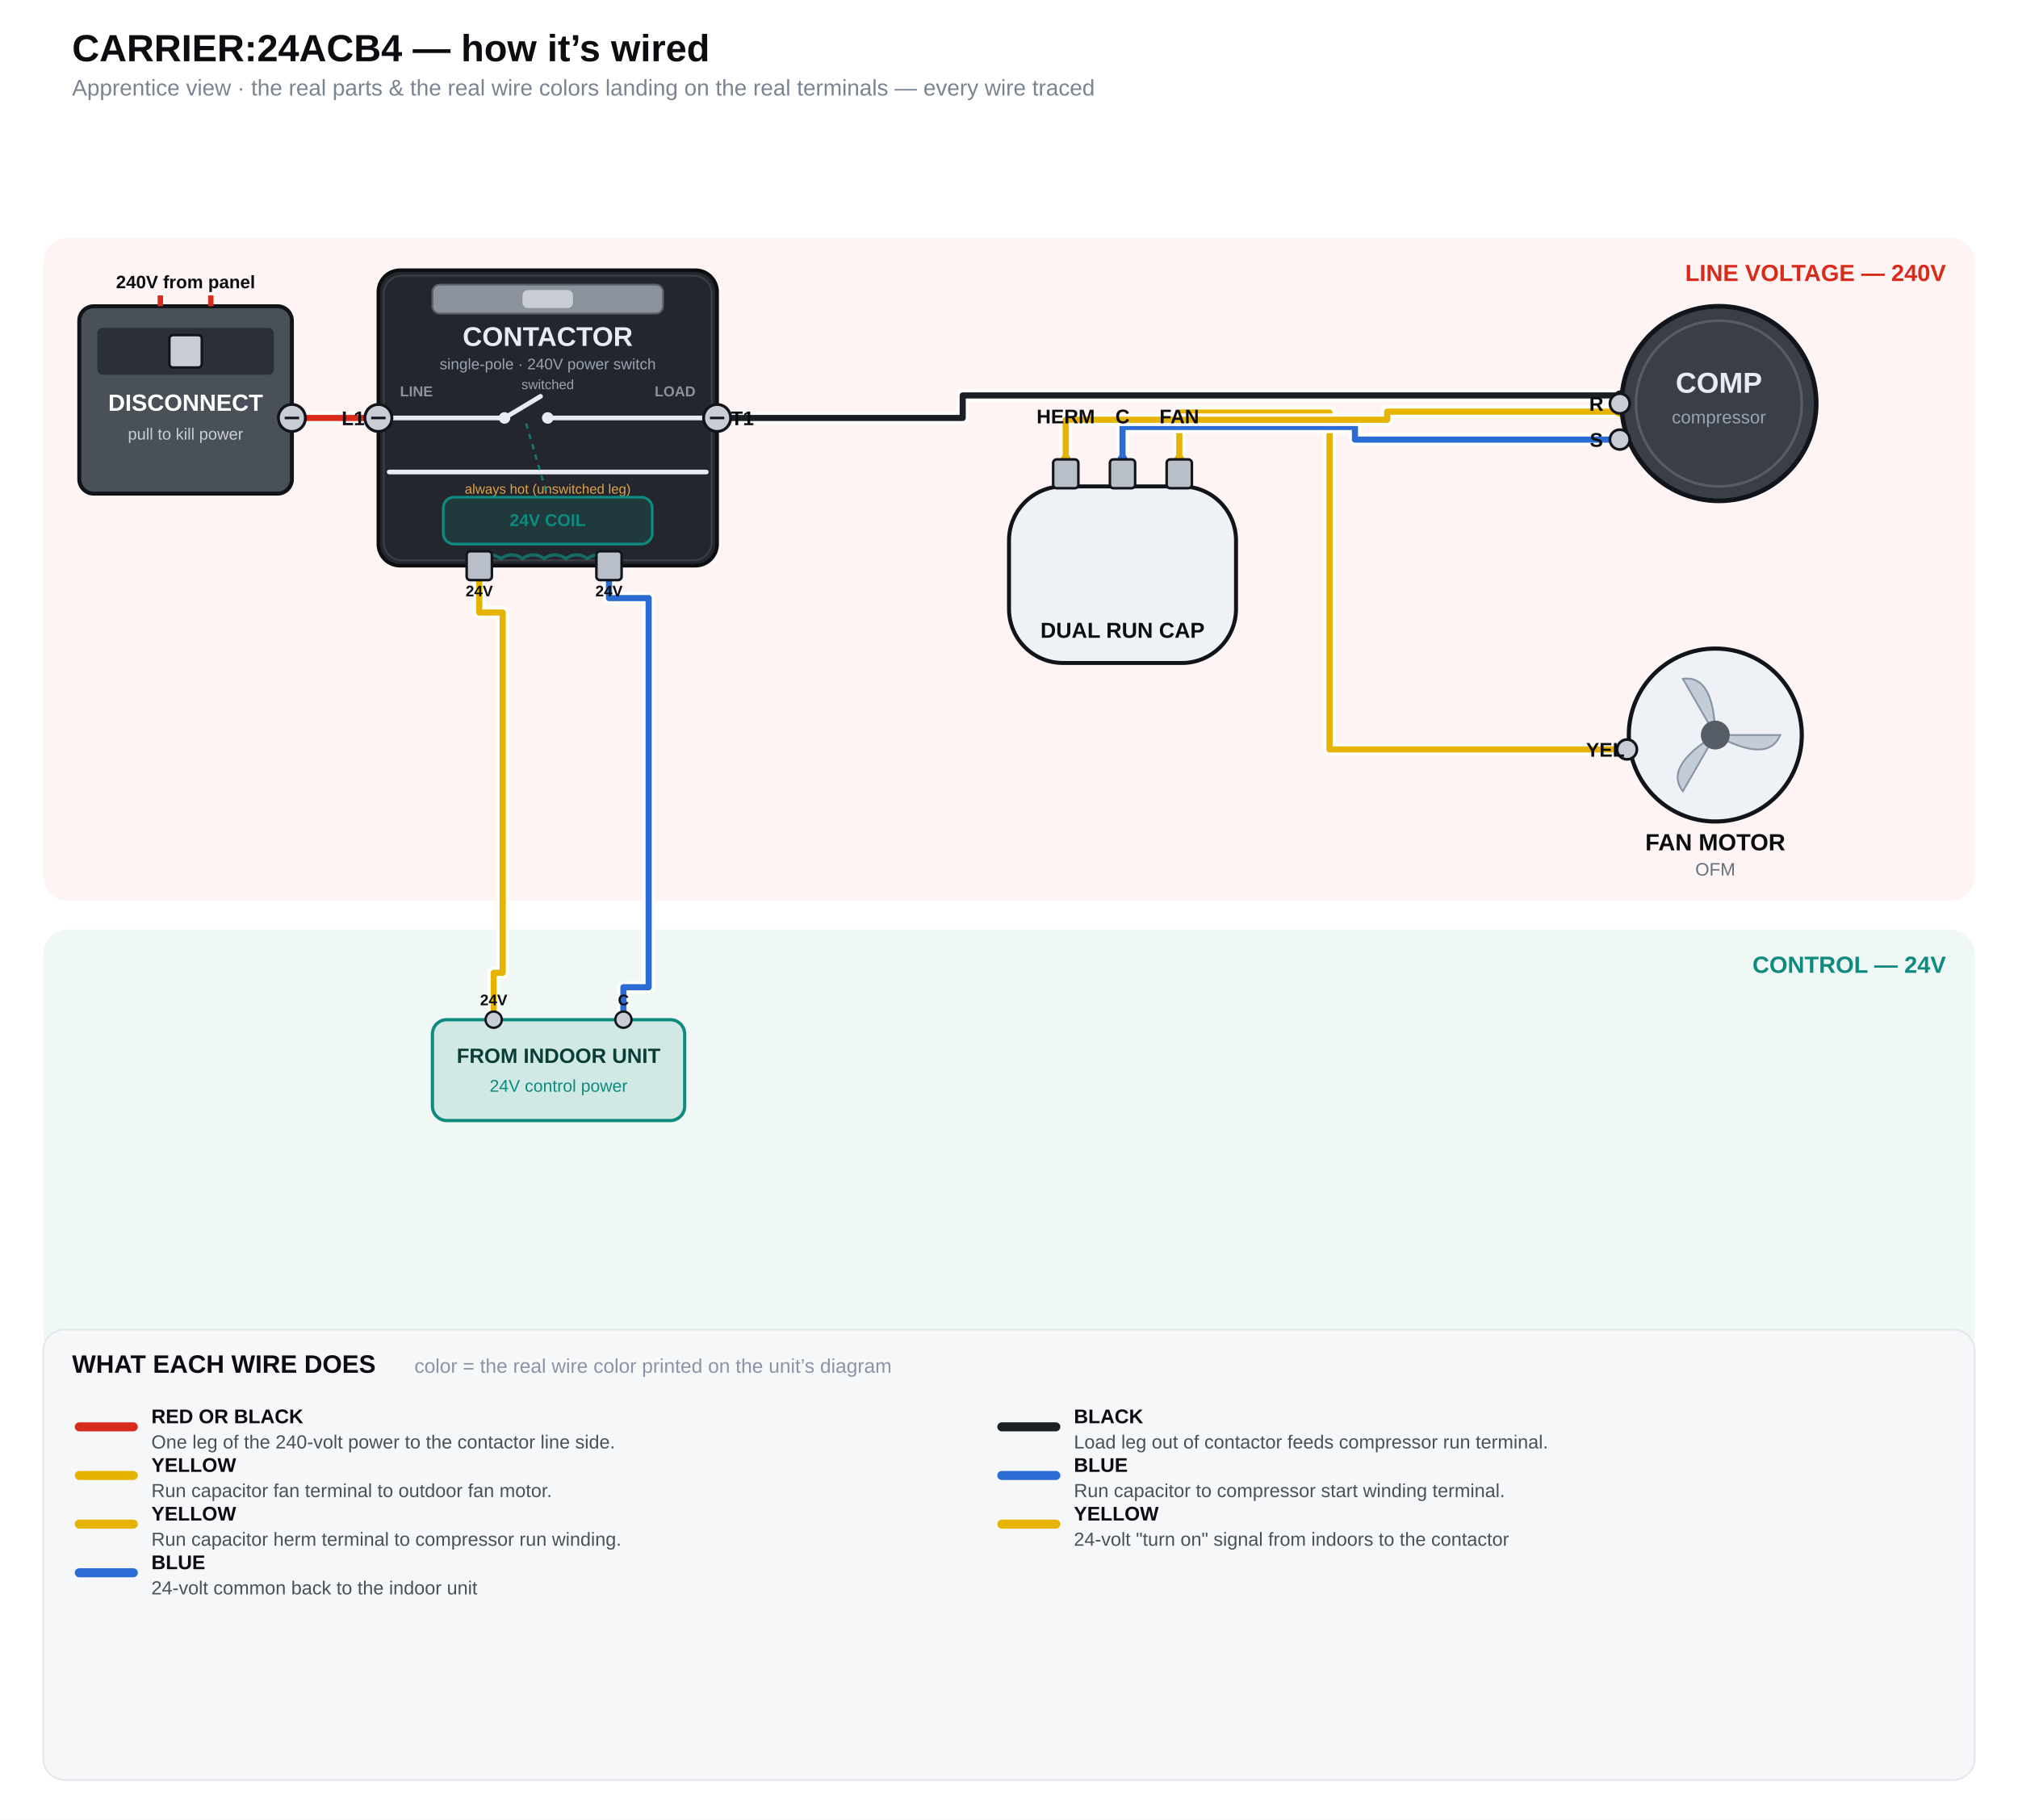
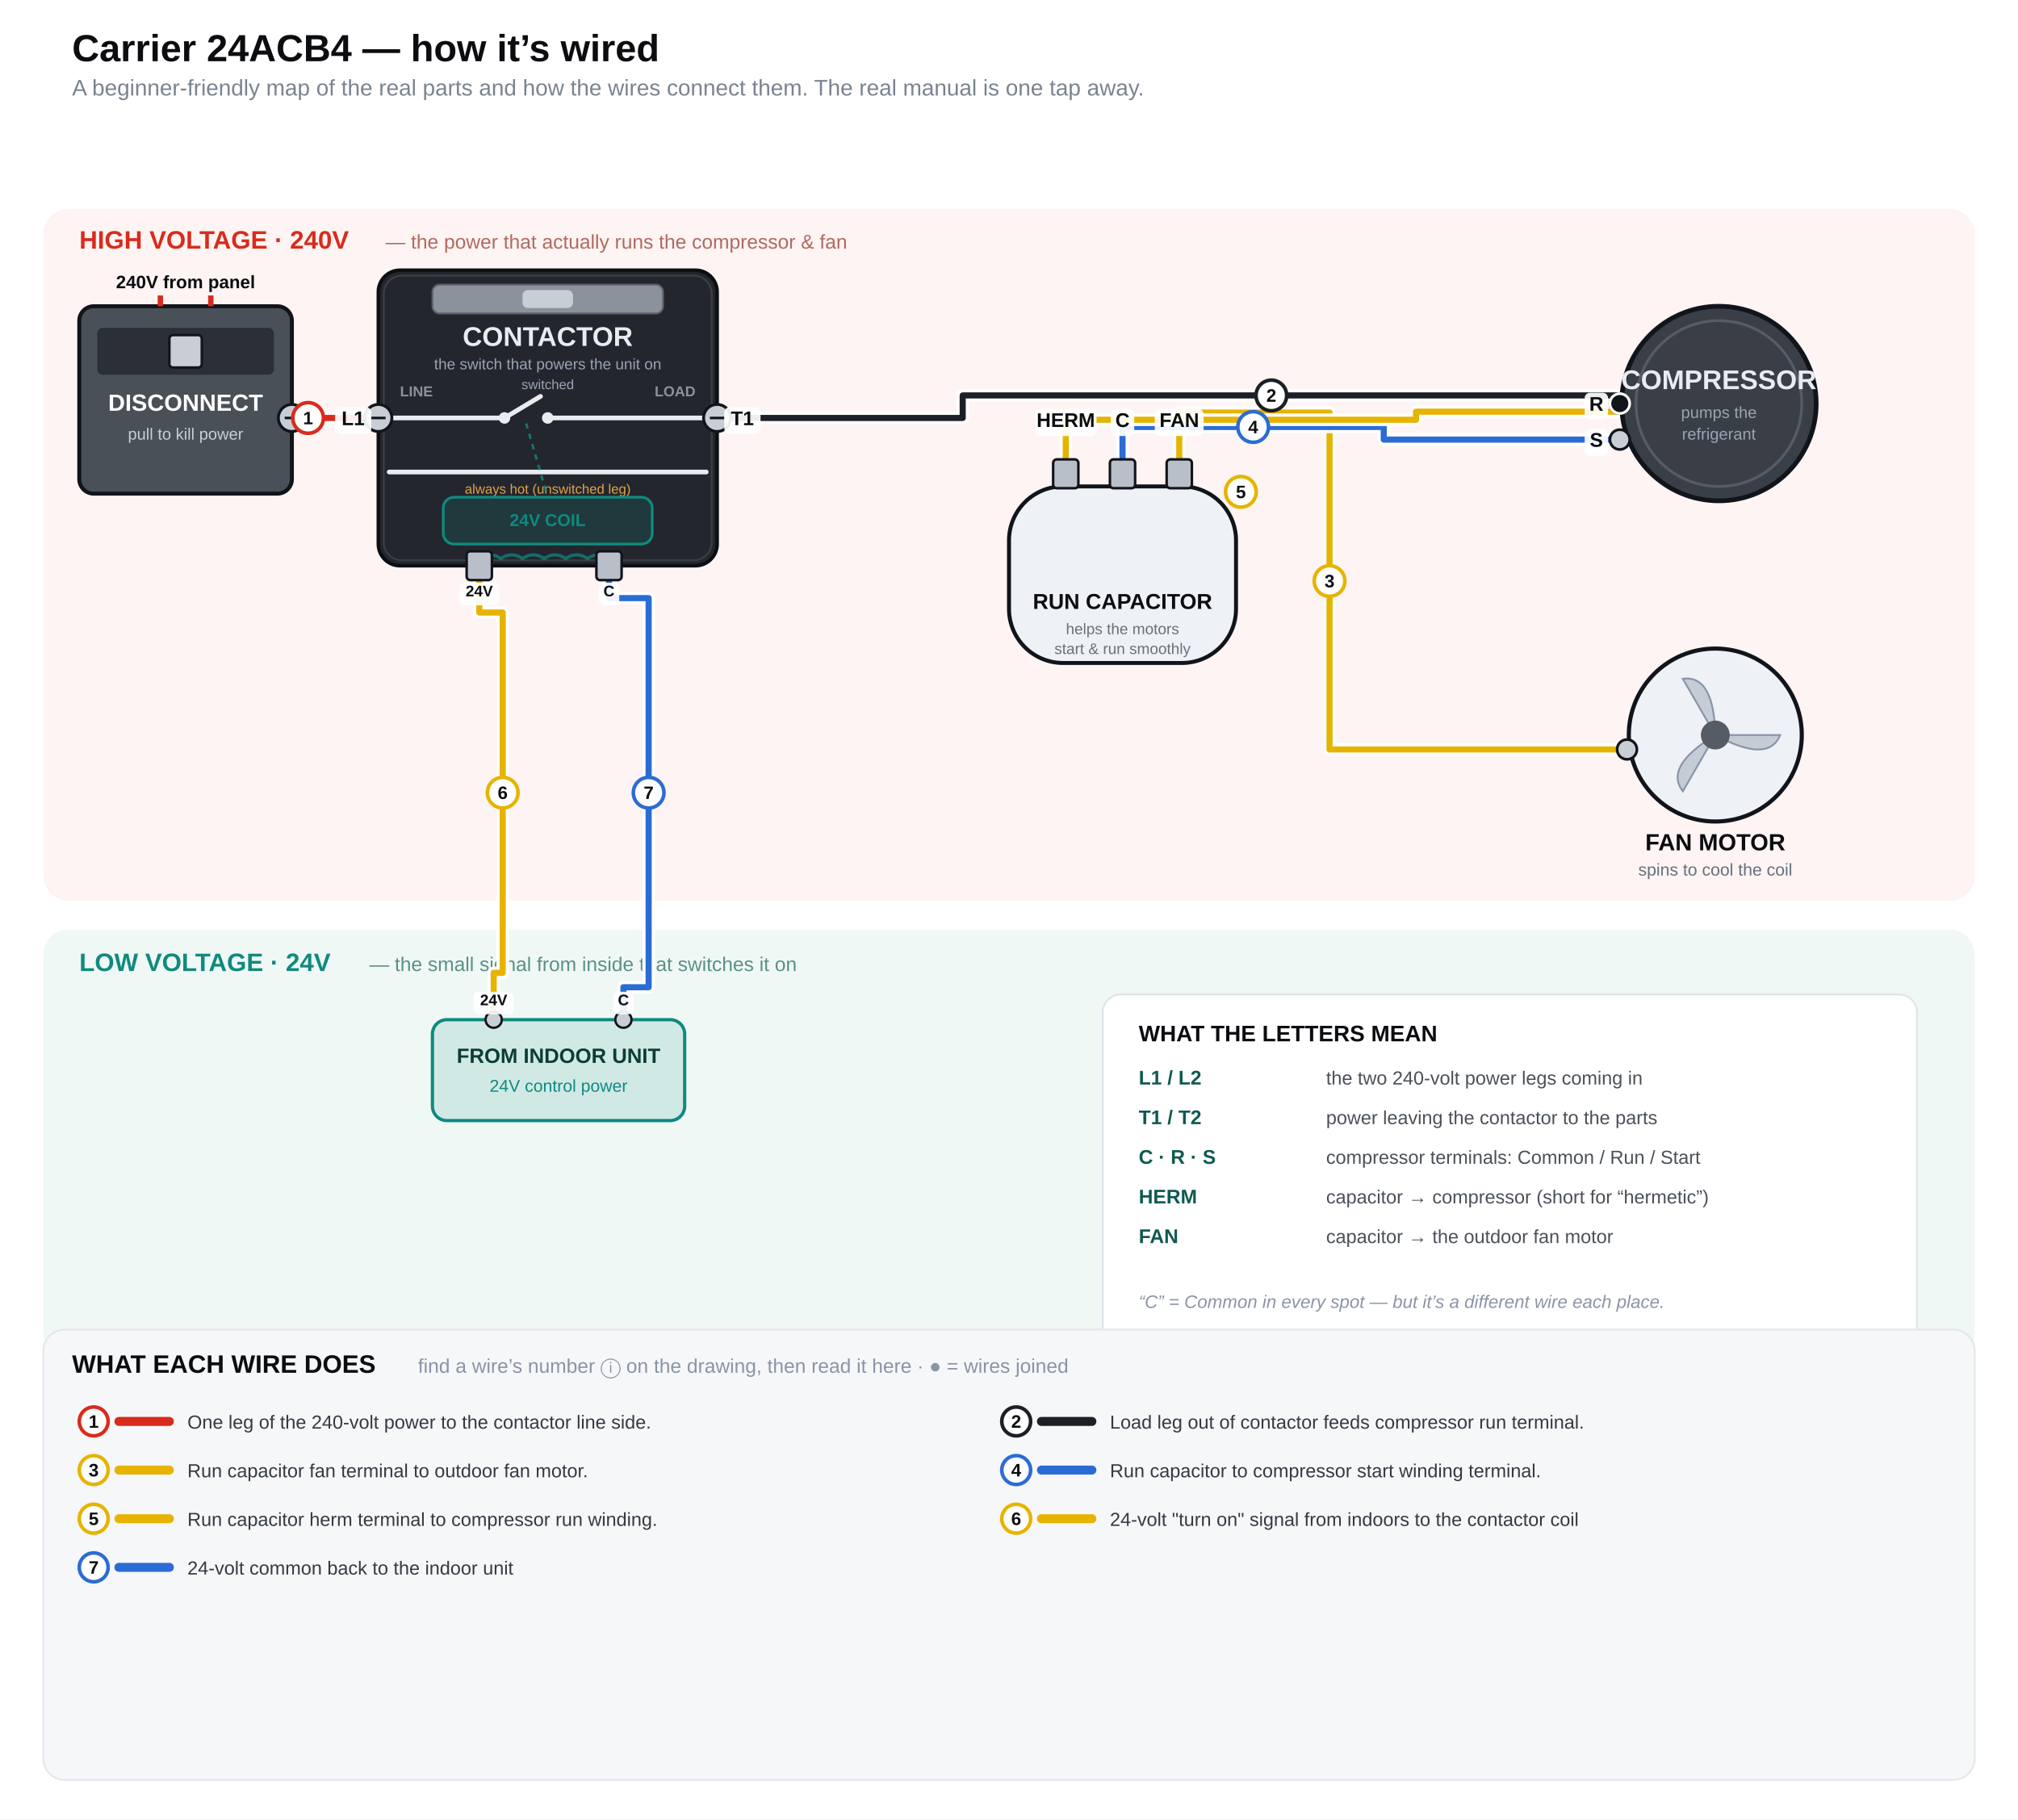
<svg xmlns="http://www.w3.org/2000/svg" width="1120" height="1010" viewBox="0 0 1120 1010" font-family="ui-sans-serif,system-ui,Arial,sans-serif">
  <rect x="0" y="0" width="1120" height="1010" fill="#ffffff" />
-   <rect x="24" y="132" width="1072" height="368" rx="14" fill="#fdf4f3" />
+   <rect x="24" y="116" width="1072" height="384" rx="14" fill="#fdf4f3" />
  <rect x="24" y="516" width="1072" height="238" rx="14" fill="#f0f8f6" />
-   <text x="40" y="34" font-size="21" font-weight="800" fill="#0b0d10">CARRIER:24ACB4 — how it’s wired</text>
-   <text x="40" y="53" font-size="12.5" fill="#7a8390">Apprentice view · the real parts &amp; the real wire colors landing on the real terminals — every wire traced</text>
-   <text x="1080" y="156" text-anchor="end" font-size="13" font-weight="800" fill="#d92b1c">LINE VOLTAGE — 240V</text>
-   <text x="1080" y="540" text-anchor="end" font-size="13" font-weight="800" fill="#0f8a7e">CONTROL — 24V</text>
+   <text x="40" y="34" font-size="21" font-weight="800" fill="#0b0d10">Carrier 24ACB4 — how it’s wired</text>
+   <text x="40" y="53" font-size="12.5" fill="#7a8390">A beginner-friendly map of the real parts and how the wires connect them. The real manual is one tap away.</text>
+   <text x="44" y="138" font-size="14" font-weight="800" fill="#d92b1c">HIGH VOLTAGE · 240V</text>
+   <text x="214" y="138" font-size="11" fill="#b06a62">— the power that actually runs the compressor &amp; fan</text>
+   <text x="44" y="539" font-size="14" font-weight="800" fill="#0f8a7e">LOW VOLTAGE · 24V</text>
+   <text x="205" y="539" font-size="11" fill="#5a9089">— the small signal from inside that switches it on</text>
+   <rect x="612" y="552" width="452" height="196" rx="10" fill="#ffffff" stroke="#dfe4e9" stroke-width="1" />
+   <text x="632" y="578" font-size="12.5" font-weight="800" fill="#0b0d10">WHAT THE LETTERS MEAN</text>
+   <text x="632" y="602" font-size="11" font-weight="800" fill="#0f5a52">L1 / L2</text>
+   <text x="736" y="602" font-size="10.5" fill="#4a5058">the two 240-volt power legs coming in</text>
+   <text x="632" y="624" font-size="11" font-weight="800" fill="#0f5a52">T1 / T2</text>
+   <text x="736" y="624" font-size="10.5" fill="#4a5058">power leaving the contactor to the parts</text>
+   <text x="632" y="646" font-size="11" font-weight="800" fill="#0f5a52">C · R · S</text>
+   <text x="736" y="646" font-size="10.5" fill="#4a5058">compressor terminals: Common / Run / Start</text>
+   <text x="632" y="668" font-size="11" font-weight="800" fill="#0f5a52">HERM</text>
+   <text x="736" y="668" font-size="10.5" fill="#4a5058">capacitor → compressor (short for “hermetic”)</text>
+   <text x="632" y="690" font-size="11" font-weight="800" fill="#0f5a52">FAN</text>
+   <text x="736" y="690" font-size="10.5" fill="#4a5058">capacitor → the outdoor fan motor</text>
+   <text x="632" y="726" font-size="10" font-style="italic" fill="#8a94a6">“C” = Common in every spot — but it’s a different wire each place.</text>
  <path d="M 162.0 232.0 L 180.0 232.0 L 150.0 232.0 L 150.0 232.0 L 192.0 232.0 L 210.0 232.0" fill="none" stroke="#ffffff" stroke-width="7" opacity="0.95" stroke-linejoin="round" stroke-linecap="round" />
  <path data-conn="PWR/L1|CONT/11" d="M 162.0 232.0 L 180.0 232.0 L 150.0 232.0 L 150.0 232.0 L 192.0 232.0 L 210.0 232.0" fill="none" stroke="#d92b1c" stroke-width="3.4" stroke-linejoin="round" stroke-linecap="round" />
-   <circle cx="162.0" cy="232.0" r="2.8" fill="#d92b1c" />
-   <circle cx="210.0" cy="232.0" r="2.8" fill="#d92b1c" />
  <path d="M 398.0 232.0 L 420.0 232.0 L 534.3 232.0 L 534.3 219.5 L 877.0 219.5 L 899.0 219.5" fill="none" stroke="#ffffff" stroke-width="7" opacity="0.95" stroke-linejoin="round" stroke-linecap="round" />
  <path data-conn="CONT/21|COMP/R" d="M 398.0 232.0 L 420.0 232.0 L 534.3 232.0 L 534.3 219.5 L 877.0 219.5 L 899.0 219.5" fill="none" stroke="#1c1f26" stroke-width="3.4" stroke-linejoin="round" stroke-linecap="round" />
-   <circle cx="398.0" cy="232.0" r="2.8" fill="#1c1f26" />
-   <circle cx="899.0" cy="219.5" r="2.8" fill="#1c1f26" />
  <path d="M 654.5 255.0 L 654.5 229.0 L 737.9 229.0 L 737.9 416.0 L 877.0 416.0 L 903.0 416.0" fill="none" stroke="#ffffff" stroke-width="7" opacity="0.95" stroke-linejoin="round" stroke-linecap="round" />
  <path data-conn="CAP/F|OFM/YEL" d="M 654.5 255.0 L 654.5 229.0 L 737.9 229.0 L 737.9 416.0 L 877.0 416.0 L 903.0 416.0" fill="none" stroke="#e6b400" stroke-width="3.4" stroke-linejoin="round" stroke-linecap="round" />
-   <circle cx="654.5" cy="255.0" r="2.8" fill="#e6b400" />
-   <circle cx="903.0" cy="416.0" r="2.8" fill="#e6b400" />
-   <path d="M 623.0 255.0 L 623.0 237.0 L 752.0 237.0 L 752.0 244.0 L 881.0 244.0 L 899.0 244.0" fill="none" stroke="#ffffff" stroke-width="7" opacity="0.95" stroke-linejoin="round" stroke-linecap="round" />
-   <path data-conn="CAP/C|COMP/S" d="M 623.0 255.0 L 623.0 237.0 L 752.0 237.0 L 752.0 244.0 L 881.0 244.0 L 899.0 244.0" fill="none" stroke="#2b6cd4" stroke-width="3.4" stroke-linejoin="round" stroke-linecap="round" />
-   <circle cx="623.0" cy="255.0" r="2.8" fill="#2b6cd4" />
-   <circle cx="899.0" cy="244.0" r="2.8" fill="#2b6cd4" />
-   <path d="M 591.5 255.0 L 591.5 233.0 L 769.9 233.0 L 769.9 228.5 L 877.0 228.5 L 899.0 228.5" fill="none" stroke="#ffffff" stroke-width="7" opacity="0.95" stroke-linejoin="round" stroke-linecap="round" />
-   <path data-conn="CAP/H|COMP/R" d="M 591.5 255.0 L 591.5 233.0 L 769.9 233.0 L 769.9 228.5 L 877.0 228.5 L 899.0 228.5" fill="none" stroke="#e6b400" stroke-width="3.4" stroke-linejoin="round" stroke-linecap="round" />
-   <circle cx="591.5" cy="255.0" r="2.8" fill="#e6b400" />
-   <circle cx="899.0" cy="228.5" r="2.8" fill="#e6b400" />
+   <path d="M 623.0 255.0 L 623.0 237.0 L 768.0 237.0 L 768.0 244.0 L 881.0 244.0 L 899.0 244.0" fill="none" stroke="#ffffff" stroke-width="7" opacity="0.95" stroke-linejoin="round" stroke-linecap="round" />
+   <path data-conn="CAP/C|COMP/S" d="M 623.0 255.0 L 623.0 237.0 L 768.0 237.0 L 768.0 244.0 L 881.0 244.0 L 899.0 244.0" fill="none" stroke="#2b6cd4" stroke-width="3.4" stroke-linejoin="round" stroke-linecap="round" />
+   <path d="M 591.5 255.0 L 591.5 233.0 L 785.9 233.0 L 785.9 228.5 L 877.0 228.5 L 899.0 228.5" fill="none" stroke="#ffffff" stroke-width="7" opacity="0.95" stroke-linejoin="round" stroke-linecap="round" />
+   <path data-conn="CAP/H|COMP/R" d="M 591.5 255.0 L 591.5 233.0 L 785.9 233.0 L 785.9 228.5 L 877.0 228.5 L 899.0 228.5" fill="none" stroke="#e6b400" stroke-width="3.4" stroke-linejoin="round" stroke-linecap="round" />
  <path d="M 274.0 566.0 L 274.0 540.0 L 279.0 540.0 L 279.0 340.0 L 266.0 340.0 L 266.0 314.0" fill="none" stroke="#ffffff" stroke-width="7" opacity="0.95" stroke-linejoin="round" stroke-linecap="round" />
  <path data-conn="IDU/R|CONT/COIL1" d="M 274.0 566.0 L 274.0 540.0 L 279.0 540.0 L 279.0 340.0 L 266.0 340.0 L 266.0 314.0" fill="none" stroke="#e6b400" stroke-width="3.4" stroke-linejoin="round" stroke-linecap="round" />
-   <circle cx="274.0" cy="566.0" r="2.8" fill="#e6b400" />
-   <circle cx="266.0" cy="314.0" r="2.8" fill="#e6b400" />
  <path d="M 338.0 314.0 L 338.0 332.0 L 360.0 332.0 L 360.0 548.0 L 346.0 548.0 L 346.0 566.0" fill="none" stroke="#ffffff" stroke-width="7" opacity="0.95" stroke-linejoin="round" stroke-linecap="round" />
  <path data-conn="CONT/COIL2|IDU/C" d="M 338.0 314.0 L 338.0 332.0 L 360.0 332.0 L 360.0 548.0 L 346.0 548.0 L 346.0 566.0" fill="none" stroke="#2b6cd4" stroke-width="3.4" stroke-linejoin="round" stroke-linecap="round" />
-   <circle cx="338.0" cy="314.0" r="2.8" fill="#2b6cd4" />
-   <circle cx="346.0" cy="566.0" r="2.8" fill="#2b6cd4" />
-   <line x1="899.0" y1="219.5" x2="899.0" y2="228.5" stroke="#11141a" stroke-width="2" />
-   <circle cx="899.0" cy="224.0" r="4.5" fill="#11141a" />
  <g data-part="PWR">
    <rect x="44.0" y="170.0" width="118" height="104" rx="8" fill="#4a5058" stroke="#11141a" stroke-width="2.2" />
    <rect x="54.0" y="182.0" width="98" height="26" rx="3" fill="#2b2f37" />
    <rect x="94.0" y="186.0" width="18" height="18" rx="2" fill="#c9ced6" stroke="#11141a" stroke-width="1.4" />
    <text x="103.0" y="228.0" text-anchor="middle" font-size="13" font-weight="800" fill="#fff">DISCONNECT</text>
    <text x="103.0" y="244.0" text-anchor="middle" font-size="9" fill="#c9ced6">pull to kill power</text>
    <text x="103.0" y="160.0" text-anchor="middle" font-size="10" font-weight="700" fill="#0b0d10">240V from panel</text>
    <line x1="89.0" y1="170.0" x2="89.0" y2="164.0" stroke="#d92b1c" stroke-width="3" />
    <line x1="117.0" y1="170.0" x2="117.0" y2="164.0" stroke="#d92b1c" stroke-width="3" />
    <circle cx="162.0" cy="232.0" r="7.5" fill="#c9ced6" stroke="#11141a" stroke-width="1.6" />
    <line x1="158.0" y1="232.0" x2="166.0" y2="232.0" stroke="#11141a" stroke-width="1.4" />
  </g>
  <g data-part="CONT">
    <rect x="210.0" y="150.0" width="188" height="164" rx="12" fill="#23262d" stroke="#0c0e12" stroke-width="2" />
    <rect x="213.0" y="153.0" width="182" height="158" rx="10" fill="none" stroke="#3a3f47" stroke-width="1" />
    <rect x="240.0" y="158.0" width="128" height="16" rx="4" fill="#8b929c" stroke="#5b616b" stroke-width="1" />
    <rect x="290.0" y="161.0" width="28" height="10" rx="3" fill="#c9ced6" />
    <text x="304.0" y="192.0" text-anchor="middle" font-size="15" font-weight="800" fill="#e8ecf2">CONTACTOR</text>
-     <text x="304.0" y="205.0" text-anchor="middle" font-size="8.5" fill="#9aa3b2">single-pole · 240V power switch</text>
+     <text x="304.0" y="205.0" text-anchor="middle" font-size="8.5" fill="#9aa3b2">the switch that powers the unit on</text>
    <text x="222.0" y="220.0" font-size="8" font-weight="700" fill="#8b929c">LINE</text>
    <text x="386.0" y="220.0" text-anchor="end" font-size="8" font-weight="700" fill="#8b929c">LOAD</text>
    <line x1="216.0" y1="232.0" x2="280.0" y2="232.0" stroke="#e8ecf2" stroke-width="2.6" stroke-linecap="round" />
    <circle cx="280.0" cy="232.0" r="3.2" fill="#e8ecf2" />
    <line x1="280.0" y1="232.0" x2="300.0" y2="220.0" stroke="#e8ecf2" stroke-width="2.6" stroke-linecap="round" />
    <circle cx="304.0" cy="232.0" r="3.2" fill="#e8ecf2" />
    <line x1="304.0" y1="232.0" x2="392.0" y2="232.0" stroke="#e8ecf2" stroke-width="2.6" stroke-linecap="round" />
    <text x="304.0" y="216.0" text-anchor="middle" font-size="7.5" fill="#9aa3b2">switched</text>
    <line x1="216.0" y1="262.0" x2="392.0" y2="262.0" stroke="#e8ecf2" stroke-width="2.6" stroke-linecap="round" />
    <text x="304.0" y="274.0" text-anchor="middle" font-size="7.5" fill="#e0a24a">always hot (unswitched leg)</text>
    <rect x="246.0" y="276.0" width="116" height="26" rx="6" fill="#0f8a7e" fill-opacity="0.20" stroke="#0f8a7e" stroke-width="1.5" />
    <text x="304.0" y="292.0" text-anchor="middle" font-size="9.5" font-weight="800" fill="#0f8a7e">24V COIL</text>
    <path d="M 266.0 310.0 Q 272.0 306.0 278.0 310.0 Q 284.0 306.0 290.0 310.0 Q 296.0 306.0 302.0 310.0 Q 308.0 306.0 314.0 310.0 Q 320.0 306.0 326.0 310.0 Q 332.0 306.0 338.0 310.0" fill="none" stroke="#0f8a7e" stroke-width="1.8" opacity="0.7" />
    <line x1="292.0" y1="235.0" x2="304.0" y2="276.0" stroke="#0f8a7e" stroke-width="1.3" stroke-dasharray="3 3" opacity="0.8" />
    <circle cx="210.0" cy="232.0" r="7.5" fill="#c9ced6" stroke="#11141a" stroke-width="1.6" />
    <line x1="206.0" y1="232.0" x2="214.0" y2="232.0" stroke="#11141a" stroke-width="1.4" />
+     <rect x="186.0" y="226.0" width="20.1" height="15.0" rx="3" fill="#ffffff" opacity="0.92" />
    <text x="196.0" y="236.0" text-anchor="middle" font-size="11" font-weight="700" fill="#0b0d10">L1</text>
    <circle cx="398.0" cy="232.0" r="7.5" fill="#c9ced6" stroke="#11141a" stroke-width="1.6" />
    <line x1="394.0" y1="232.0" x2="402.0" y2="232.0" stroke="#11141a" stroke-width="1.4" />
+     <rect x="402.0" y="226.0" width="20.1" height="15.0" rx="3" fill="#ffffff" opacity="0.92" />
    <text x="412.0" y="236.0" text-anchor="middle" font-size="11" font-weight="700" fill="#0b0d10">T1</text>
    <rect x="259.0" y="306.0" width="14" height="16" rx="2" fill="#b9bfc9" stroke="#11141a" stroke-width="1.4" />
+     <rect x="254.8" y="323.5" width="22.3" height="12.5" rx="3" fill="#ffffff" opacity="0.92" />
    <text x="266.0" y="331.0" text-anchor="middle" font-size="8.5" font-weight="700" fill="#0b0d10">24V</text>
    <rect x="331.0" y="306.0" width="14" height="16" rx="2" fill="#b9bfc9" stroke="#11141a" stroke-width="1.4" />
-     <text x="338.0" y="331.0" text-anchor="middle" font-size="8.5" font-weight="700" fill="#0b0d10">24V</text>
+     <rect x="332.3" y="323.5" width="11.4" height="12.5" rx="3" fill="#ffffff" opacity="0.92" />
+     <text x="338.0" y="331.0" text-anchor="middle" font-size="8.5" font-weight="700" fill="#0b0d10">C</text>
  </g>
  <g data-part="COMP">
    <circle cx="954.0" cy="224.0" r="54" fill="#3a3f47" stroke="#11141a" stroke-width="2.6" />
    <circle cx="954.0" cy="224.0" r="46" fill="none" stroke="#565c66" stroke-width="1.5" />
-     <text x="954.0" y="218.0" text-anchor="middle" font-size="16" font-weight="800" fill="#e8ecf2">COMP</text>
-     <text x="954.0" y="235.0" text-anchor="middle" font-size="10" fill="#9aa3b2">compressor</text>
+     <text x="954.0" y="216.0" text-anchor="middle" font-size="15" font-weight="800" fill="#e8ecf2">COMPRESSOR</text>
+     <text x="954.0" y="232.0" text-anchor="middle" font-size="9" fill="#9aa3b2">pumps the</text>
+     <text x="954.0" y="244.0" text-anchor="middle" font-size="9" fill="#9aa3b2">refrigerant</text>
    <circle cx="899.0" cy="224.0" r="5.5" fill="#c9ced6" stroke="#11141a" stroke-width="1.5" />
+     <rect x="879.5" y="218.0" width="13.0" height="15.0" rx="3" fill="#ffffff" opacity="0.92" />
    <text x="886.0" y="228.0" text-anchor="middle" font-size="11" font-weight="700" fill="#0b0d10">R</text>
    <circle cx="899.0" cy="244.0" r="5.5" fill="#c9ced6" stroke="#11141a" stroke-width="1.5" />
+     <rect x="879.5" y="238.0" width="13.0" height="15.0" rx="3" fill="#ffffff" opacity="0.92" />
    <text x="886.0" y="248.0" text-anchor="middle" font-size="11" font-weight="700" fill="#0b0d10">S</text>
  </g>
  <g data-part="CAP">
    <rect x="560.0" y="270.0" width="126" height="98" rx="30" fill="#eef1f5" stroke="#11141a" stroke-width="2.2" />
-     <text x="623.0" y="354.0" text-anchor="middle" font-size="12" font-weight="800" fill="#0b0d10">DUAL RUN CAP</text>
+     <text x="623.0" y="338.0" text-anchor="middle" font-size="12" font-weight="800" fill="#0b0d10">RUN CAPACITOR</text>
+     <text x="623.0" y="352.0" text-anchor="middle" font-size="8.5" fill="#66707d">helps the motors</text>
+     <text x="623.0" y="363.0" text-anchor="middle" font-size="8.5" fill="#66707d">start &amp; run smoothly</text>
    <rect x="584.5" y="255.0" width="14" height="16" rx="2" fill="#b9bfc9" stroke="#11141a" stroke-width="1.4" />
-     <text x="591.5" y="235.0" text-anchor="middle" font-size="11" font-weight="700" fill="#0b0d10">HERM</text>
+     <rect x="574.4" y="227.0" width="34.2" height="15.0" rx="3" fill="#ffffff" opacity="0.92" />
+     <text x="591.5" y="237.0" text-anchor="middle" font-size="11" font-weight="700" fill="#0b0d10">HERM</text>
    <rect x="616.0" y="255.0" width="14" height="16" rx="2" fill="#b9bfc9" stroke="#11141a" stroke-width="1.4" />
-     <text x="623.0" y="235.0" text-anchor="middle" font-size="11" font-weight="700" fill="#0b0d10">C</text>
+     <rect x="616.5" y="227.0" width="13.0" height="15.0" rx="3" fill="#ffffff" opacity="0.92" />
+     <text x="623.0" y="237.0" text-anchor="middle" font-size="11" font-weight="700" fill="#0b0d10">C</text>
    <rect x="647.5" y="255.0" width="14" height="16" rx="2" fill="#b9bfc9" stroke="#11141a" stroke-width="1.4" />
-     <text x="654.5" y="235.0" text-anchor="middle" font-size="11" font-weight="700" fill="#0b0d10">FAN</text>
+     <rect x="640.9" y="227.0" width="27.1" height="15.0" rx="3" fill="#ffffff" opacity="0.92" />
+     <text x="654.5" y="237.0" text-anchor="middle" font-size="11" font-weight="700" fill="#0b0d10">FAN</text>
  </g>
  <g data-part="OFM">
    <circle cx="952.0" cy="408.0" r="48" fill="#eef1f5" stroke="#11141a" stroke-width="2.3" />
    <path d="M 952.0 408.0 Q 981.5 424.1 988.0 408.0 Z" fill="#c4ccd6" stroke="#8a94a6" stroke-width="1" />
    <path d="M 952.0 408.0 Q 923.3 425.5 934.0 439.2 Z" fill="#c4ccd6" stroke="#8a94a6" stroke-width="1" />
    <path d="M 952.0 408.0 Q 951.2 374.4 934.0 376.8 Z" fill="#c4ccd6" stroke="#8a94a6" stroke-width="1" />
    <circle cx="952.0" cy="408.0" r="8" fill="#565c66" />
    <text x="952.0" y="472.0" text-anchor="middle" font-size="13" font-weight="800" fill="#0b0d10">FAN MOTOR</text>
-     <text x="952.0" y="486.0" text-anchor="middle" font-size="10" fill="#66707d">OFM</text>
+     <text x="952.0" y="486.0" text-anchor="middle" font-size="9.5" fill="#66707d">spins to cool the coil</text>
    <circle cx="903.0" cy="416.0" r="5.5" fill="#c9ced6" stroke="#11141a" stroke-width="1.5" />
-     <text x="891.0" y="420.0" text-anchor="middle" font-size="11" font-weight="700" fill="#0b0d10">YEL</text>
  </g>
  <g data-part="IDU">
    <rect x="240.0" y="566.0" width="140" height="56" rx="8" fill="#0f8a7e" fill-opacity="0.14" stroke="#0f8a7e" stroke-width="1.8" />
    <text x="310.0" y="590.0" text-anchor="middle" font-size="11.5" font-weight="800" fill="#0b3d38">FROM INDOOR UNIT</text>
    <text x="310.0" y="606.0" text-anchor="middle" font-size="9.5" fill="#0f8a7e">24V control power</text>
    <circle cx="274.0" cy="566.0" r="4.5" fill="#c9ced6" stroke="#11141a" stroke-width="1.3" />
+     <rect x="262.8" y="550.5" width="22.3" height="12.5" rx="3" fill="#ffffff" opacity="0.92" />
    <text x="274.0" y="558.0" text-anchor="middle" font-size="8.5" font-weight="700" fill="#0b0d10">24V</text>
    <circle cx="346.0" cy="566.0" r="4.5" fill="#c9ced6" stroke="#11141a" stroke-width="1.3" />
+     <rect x="340.3" y="550.5" width="11.4" height="12.5" rx="3" fill="#ffffff" opacity="0.92" />
    <text x="346.0" y="558.0" text-anchor="middle" font-size="8.5" font-weight="700" fill="#0b0d10">C</text>
  </g>
+   <line x1="899.0" y1="219.5" x2="899.0" y2="228.5" stroke="#11141a" stroke-width="2" />
+   <circle cx="899.0" cy="224.0" r="5.5" fill="#11141a" stroke="#ffffff" stroke-width="1.5" />
+   <circle cx="171.0" cy="232.0" r="8.5" fill="#ffffff" stroke="#d92b1c" stroke-width="2" />
+   <text x="171.0" y="235.5" text-anchor="middle" font-size="10" font-weight="800" fill="#0b0d10">1</text>
+   <circle cx="705.6" cy="219.5" r="8.5" fill="#ffffff" stroke="#1c1f26" stroke-width="2" />
+   <text x="705.6" y="223.0" text-anchor="middle" font-size="10" font-weight="800" fill="#0b0d10">2</text>
+   <circle cx="737.9" cy="322.5" r="8.5" fill="#ffffff" stroke="#e6b400" stroke-width="2" />
+   <text x="737.9" y="326.0" text-anchor="middle" font-size="10" font-weight="800" fill="#0b0d10">3</text>
+   <circle cx="695.5" cy="237.0" r="8.5" fill="#ffffff" stroke="#2b6cd4" stroke-width="2" />
+   <text x="695.5" y="240.5" text-anchor="middle" font-size="10" font-weight="800" fill="#0b0d10">4</text>
+   <circle cx="688.7" cy="273.0" r="8.5" fill="#ffffff" stroke="#e6b400" stroke-width="2" />
+   <text x="688.7" y="276.5" text-anchor="middle" font-size="10" font-weight="800" fill="#0b0d10">5</text>
+   <circle cx="279.0" cy="440.0" r="8.5" fill="#ffffff" stroke="#e6b400" stroke-width="2" />
+   <text x="279.0" y="443.5" text-anchor="middle" font-size="10" font-weight="800" fill="#0b0d10">6</text>
+   <circle cx="360.0" cy="440.0" r="8.5" fill="#ffffff" stroke="#2b6cd4" stroke-width="2" />
+   <text x="360.0" y="443.5" text-anchor="middle" font-size="10" font-weight="800" fill="#0b0d10">7</text>
  <rect x="24" y="738.0" width="1072" height="250" rx="12" fill="#f6f7f9" stroke="#e4e7ec" stroke-width="1" />
  <text x="40" y="762.0" font-size="14" font-weight="800" fill="#0b0d10">WHAT EACH WIRE DOES</text>
-   <text x="230" y="762.0" font-size="11" fill="#8a94a6">color = the real wire color printed on the unit’s diagram</text>
-   <line x1="44.0" y1="792.0" x2="74.0" y2="792.0" stroke="#d92b1c" stroke-width="5" stroke-linecap="round" />
-   <text x="84.0" y="790.0" font-size="11" font-weight="700" fill="#0b0d10">RED OR BLACK</text>
-   <text x="84.0" y="804.0" font-size="10.5" fill="#4a5058">One leg of the 240-volt power to the contactor line side.</text>
-   <line x1="556.0" y1="792.0" x2="586.0" y2="792.0" stroke="#1c1f26" stroke-width="5" stroke-linecap="round" />
-   <text x="596.0" y="790.0" font-size="11" font-weight="700" fill="#0b0d10">BLACK</text>
-   <text x="596.0" y="804.0" font-size="10.5" fill="#4a5058">Load leg out of contactor feeds compressor run terminal.</text>
-   <line x1="44.0" y1="819.0" x2="74.0" y2="819.0" stroke="#e6b400" stroke-width="5" stroke-linecap="round" />
-   <text x="84.0" y="817.0" font-size="11" font-weight="700" fill="#0b0d10">YELLOW</text>
-   <text x="84.0" y="831.0" font-size="10.5" fill="#4a5058">Run capacitor fan terminal to outdoor fan motor.</text>
-   <line x1="556.0" y1="819.0" x2="586.0" y2="819.0" stroke="#2b6cd4" stroke-width="5" stroke-linecap="round" />
-   <text x="596.0" y="817.0" font-size="11" font-weight="700" fill="#0b0d10">BLUE</text>
-   <text x="596.0" y="831.0" font-size="10.5" fill="#4a5058">Run capacitor to compressor start winding terminal.</text>
-   <line x1="44.0" y1="846.0" x2="74.0" y2="846.0" stroke="#e6b400" stroke-width="5" stroke-linecap="round" />
-   <text x="84.0" y="844.0" font-size="11" font-weight="700" fill="#0b0d10">YELLOW</text>
-   <text x="84.0" y="858.0" font-size="10.5" fill="#4a5058">Run capacitor herm terminal to compressor run winding.</text>
-   <line x1="556.0" y1="846.0" x2="586.0" y2="846.0" stroke="#e6b400" stroke-width="5" stroke-linecap="round" />
-   <text x="596.0" y="844.0" font-size="11" font-weight="700" fill="#0b0d10">YELLOW</text>
-   <text x="596.0" y="858.0" font-size="10.5" fill="#4a5058">24-volt "turn on" signal from indoors to the contactor</text>
-   <line x1="44.0" y1="873.0" x2="74.0" y2="873.0" stroke="#2b6cd4" stroke-width="5" stroke-linecap="round" />
-   <text x="84.0" y="871.0" font-size="11" font-weight="700" fill="#0b0d10">BLUE</text>
-   <text x="84.0" y="885.0" font-size="10.5" fill="#4a5058">24-volt common back to the indoor unit</text>
+   <text x="232" y="762.0" font-size="11" fill="#8a94a6">find a wire’s number ⓘ on the drawing, then read it here · ● = wires joined</text>
+   <circle cx="52.0" cy="789.0" r="8" fill="#ffffff" stroke="#d92b1c" stroke-width="2" />
+   <text x="52.0" y="792.5" text-anchor="middle" font-size="10" font-weight="800" fill="#0b0d10">1</text>
+   <line x1="66.0" y1="789.0" x2="94.0" y2="789.0" stroke="#d92b1c" stroke-width="5" stroke-linecap="round" />
+   <text x="104.0" y="793.0" font-size="10.5" fill="#333a42">One leg of the 240-volt power to the contactor line side.</text>
+   <circle cx="564.0" cy="789.0" r="8" fill="#ffffff" stroke="#1c1f26" stroke-width="2" />
+   <text x="564.0" y="792.5" text-anchor="middle" font-size="10" font-weight="800" fill="#0b0d10">2</text>
+   <line x1="578.0" y1="789.0" x2="606.0" y2="789.0" stroke="#1c1f26" stroke-width="5" stroke-linecap="round" />
+   <text x="616.0" y="793.0" font-size="10.5" fill="#333a42">Load leg out of contactor feeds compressor run terminal.</text>
+   <circle cx="52.0" cy="816.0" r="8" fill="#ffffff" stroke="#e6b400" stroke-width="2" />
+   <text x="52.0" y="819.5" text-anchor="middle" font-size="10" font-weight="800" fill="#0b0d10">3</text>
+   <line x1="66.0" y1="816.0" x2="94.0" y2="816.0" stroke="#e6b400" stroke-width="5" stroke-linecap="round" />
+   <text x="104.0" y="820.0" font-size="10.5" fill="#333a42">Run capacitor fan terminal to outdoor fan motor.</text>
+   <circle cx="564.0" cy="816.0" r="8" fill="#ffffff" stroke="#2b6cd4" stroke-width="2" />
+   <text x="564.0" y="819.5" text-anchor="middle" font-size="10" font-weight="800" fill="#0b0d10">4</text>
+   <line x1="578.0" y1="816.0" x2="606.0" y2="816.0" stroke="#2b6cd4" stroke-width="5" stroke-linecap="round" />
+   <text x="616.0" y="820.0" font-size="10.5" fill="#333a42">Run capacitor to compressor start winding terminal.</text>
+   <circle cx="52.0" cy="843.0" r="8" fill="#ffffff" stroke="#e6b400" stroke-width="2" />
+   <text x="52.0" y="846.5" text-anchor="middle" font-size="10" font-weight="800" fill="#0b0d10">5</text>
+   <line x1="66.0" y1="843.0" x2="94.0" y2="843.0" stroke="#e6b400" stroke-width="5" stroke-linecap="round" />
+   <text x="104.0" y="847.0" font-size="10.5" fill="#333a42">Run capacitor herm terminal to compressor run winding.</text>
+   <circle cx="564.0" cy="843.0" r="8" fill="#ffffff" stroke="#e6b400" stroke-width="2" />
+   <text x="564.0" y="846.5" text-anchor="middle" font-size="10" font-weight="800" fill="#0b0d10">6</text>
+   <line x1="578.0" y1="843.0" x2="606.0" y2="843.0" stroke="#e6b400" stroke-width="5" stroke-linecap="round" />
+   <text x="616.0" y="847.0" font-size="10.5" fill="#333a42">24-volt "turn on" signal from indoors to the contactor coil</text>
+   <circle cx="52.0" cy="870.0" r="8" fill="#ffffff" stroke="#2b6cd4" stroke-width="2" />
+   <text x="52.0" y="873.5" text-anchor="middle" font-size="10" font-weight="800" fill="#0b0d10">7</text>
+   <line x1="66.0" y1="870.0" x2="94.0" y2="870.0" stroke="#2b6cd4" stroke-width="5" stroke-linecap="round" />
+   <text x="104.0" y="874.0" font-size="10.5" fill="#333a42">24-volt common back to the indoor unit</text>
</svg>
